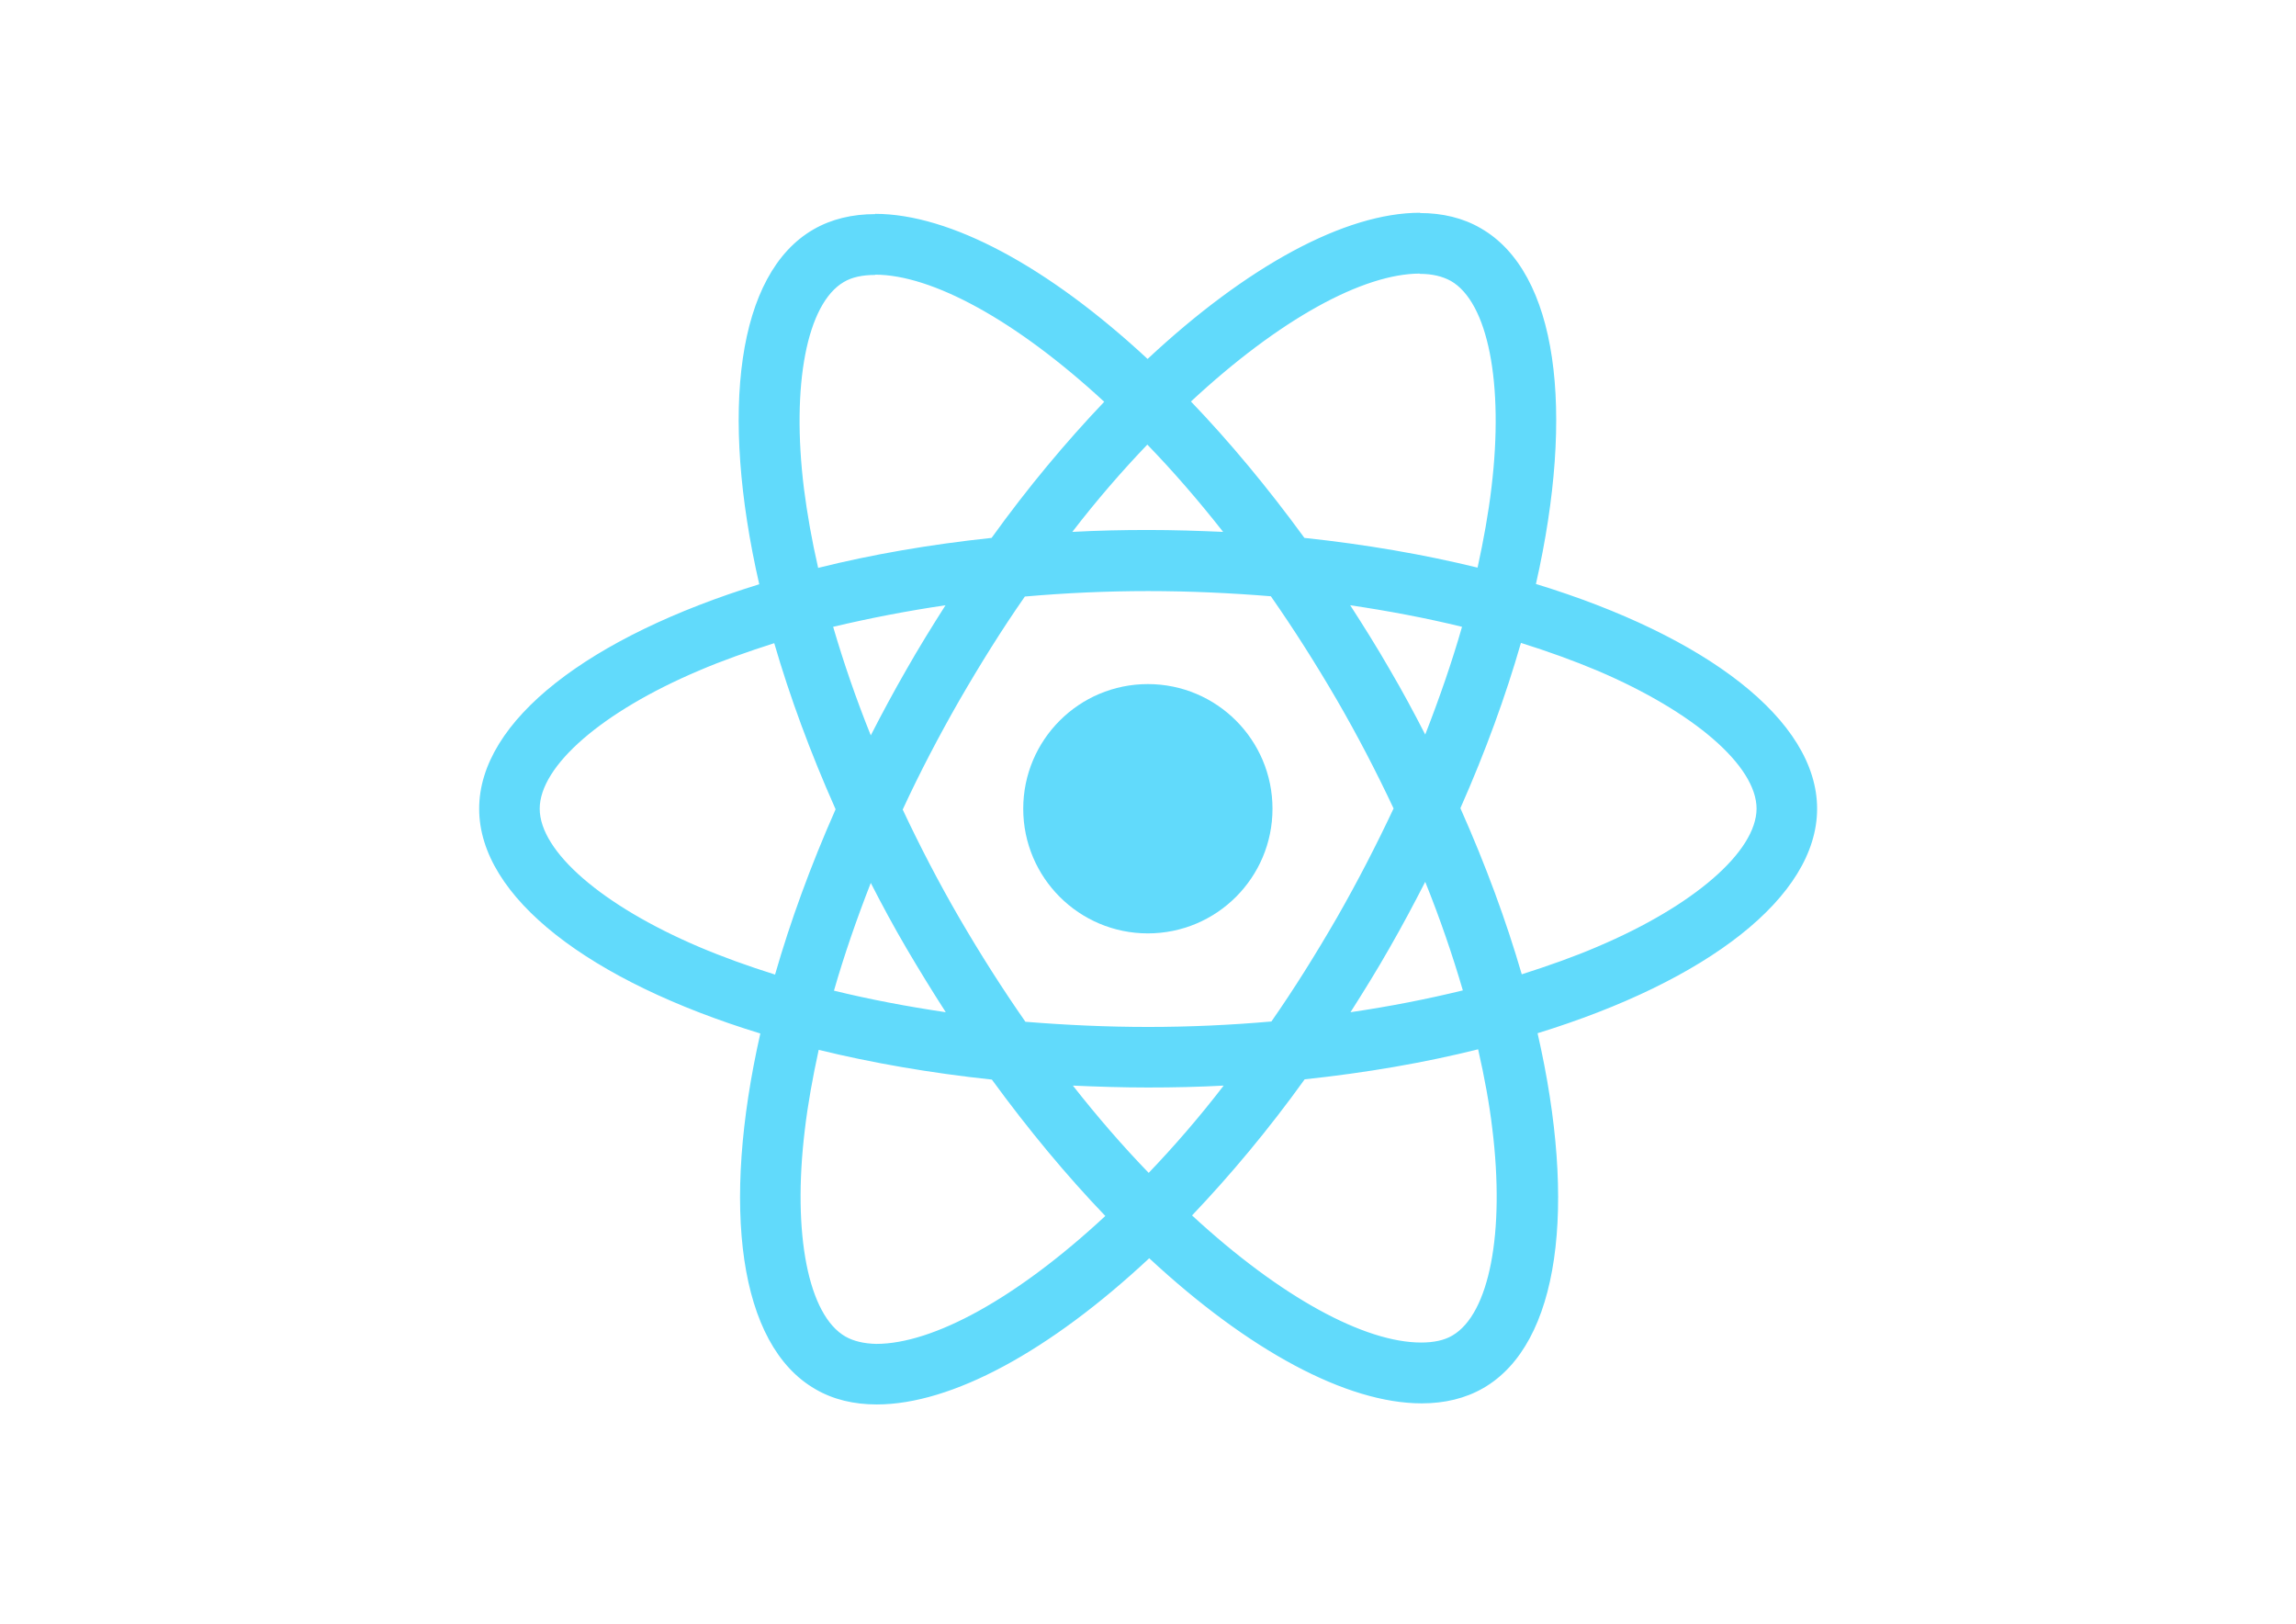
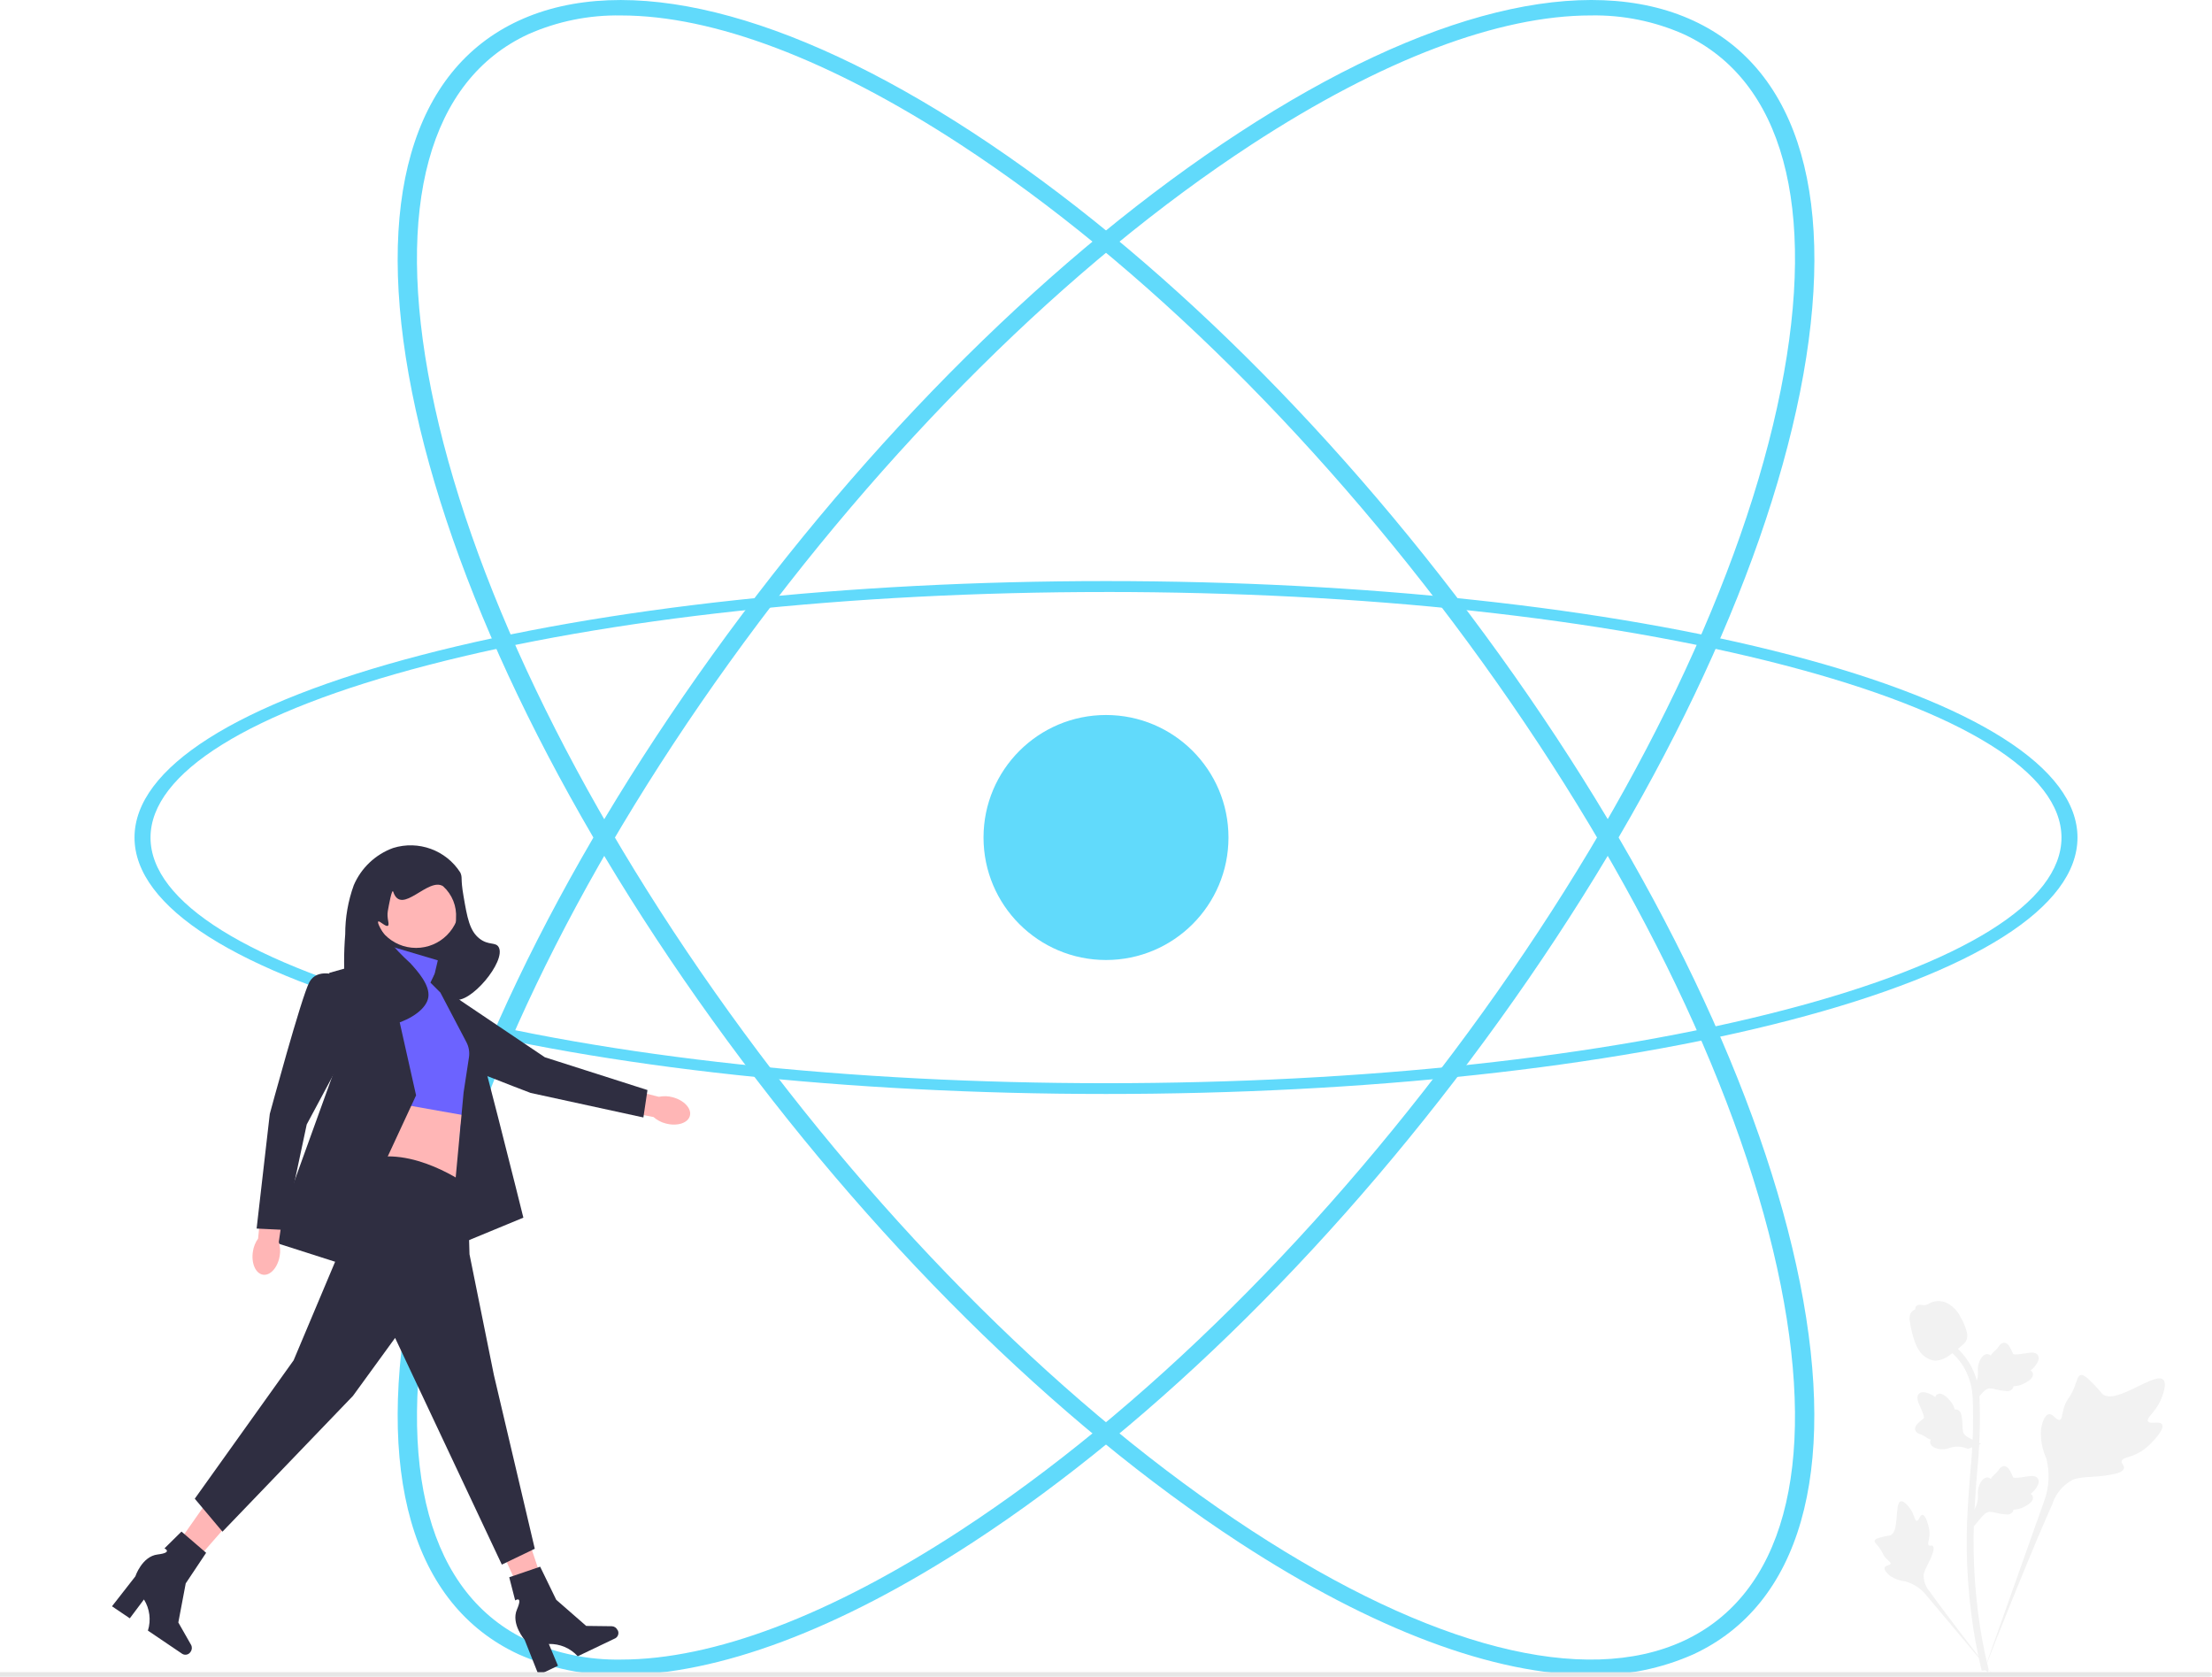
- <svg xmlns="http://www.w3.org/2000/svg" viewBox="0 0 841.9 595.3">
-   <g fill="#61DAFB">
-     <path d="M666.3 296.5c0-32.5-40.7-63.3-103.1-82.4 14.4-63.6 8-114.2-20.2-130.4-6.5-3.8-14.1-5.6-22.4-5.6v22.3c4.6 0 8.3.9 11.4 2.6 13.6 7.8 19.5 37.5 14.9 75.7-1.1 9.4-2.9 19.3-5.1 29.4-19.6-4.8-41-8.5-63.5-10.9-13.5-18.5-27.5-35.3-41.6-50 32.6-30.3 63.2-46.9 84-46.9V78c-27.5 0-63.5 19.6-99.9 53.6-36.4-33.8-72.4-53.2-99.9-53.2v22.3c20.7 0 51.4 16.5 84 46.6-14 14.7-28 31.4-41.3 49.9-22.6 2.4-44 6.1-63.6 11-2.3-10-4-19.7-5.2-29-4.7-38.2 1.1-67.9 14.6-75.8 3-1.8 6.9-2.6 11.5-2.6V78.5c-8.4 0-16 1.8-22.6 5.6-28.1 16.2-34.4 66.7-19.9 130.1-62.2 19.2-102.7 49.9-102.7 82.3 0 32.5 40.7 63.3 103.1 82.4-14.4 63.6-8 114.2 20.2 130.4 6.5 3.8 14.1 5.6 22.5 5.6 27.5 0 63.5-19.6 99.9-53.6 36.4 33.8 72.4 53.2 99.9 53.2 8.4 0 16-1.8 22.6-5.6 28.1-16.2 34.4-66.7 19.9-130.1 62-19.1 102.5-49.9 102.5-82.3zm-130.2-66.7c-3.7 12.9-8.3 26.2-13.5 39.5-4.1-8-8.4-16-13.1-24-4.6-8-9.5-15.8-14.4-23.4 14.2 2.1 27.9 4.7 41 7.9zm-45.8 106.5c-7.8 13.5-15.8 26.3-24.1 38.2-14.9 1.3-30 2-45.2 2-15.1 0-30.2-.7-45-1.9-8.3-11.9-16.4-24.6-24.2-38-7.6-13.1-14.5-26.4-20.8-39.8 6.2-13.4 13.2-26.8 20.7-39.9 7.8-13.5 15.8-26.3 24.1-38.2 14.9-1.3 30-2 45.2-2 15.1 0 30.2.7 45 1.9 8.3 11.9 16.4 24.6 24.2 38 7.6 13.1 14.5 26.4 20.8 39.8-6.3 13.4-13.2 26.8-20.7 39.9zm32.3-13c5.4 13.4 10 26.8 13.8 39.8-13.1 3.2-26.9 5.9-41.2 8 4.9-7.7 9.8-15.6 14.4-23.7 4.6-8 8.9-16.1 13-24.1zM421.2 430c-9.3-9.6-18.6-20.3-27.8-32 9 .4 18.2.7 27.5.7 9.4 0 18.7-.2 27.8-.7-9 11.7-18.3 22.4-27.5 32zm-74.4-58.9c-14.2-2.1-27.9-4.7-41-7.9 3.7-12.9 8.3-26.2 13.5-39.5 4.1 8 8.4 16 13.1 24 4.7 8 9.5 15.8 14.4 23.4zM420.7 163c9.3 9.6 18.6 20.3 27.8 32-9-.4-18.2-.7-27.5-.7-9.4 0-18.7.2-27.8.7 9-11.7 18.3-22.4 27.5-32zm-74 58.9c-4.9 7.7-9.8 15.6-14.4 23.7-4.6 8-8.9 16-13 24-5.4-13.4-10-26.8-13.8-39.8 13.1-3.1 26.9-5.8 41.2-7.9zm-90.5 125.2c-35.4-15.1-58.3-34.9-58.3-50.6 0-15.7 22.9-35.6 58.3-50.6 8.6-3.7 18-7 27.7-10.1 5.7 19.6 13.2 40 22.5 60.9-9.2 20.8-16.6 41.1-22.2 60.6-9.9-3.1-19.3-6.5-28-10.2zM310 490c-13.6-7.8-19.5-37.5-14.9-75.7 1.1-9.4 2.9-19.3 5.1-29.4 19.6 4.8 41 8.5 63.5 10.9 13.5 18.5 27.5 35.3 41.6 50-32.6 30.3-63.2 46.9-84 46.9-4.5-.1-8.3-1-11.3-2.7zm237.2-76.2c4.7 38.2-1.1 67.9-14.6 75.8-3 1.8-6.9 2.6-11.5 2.6-20.7 0-51.4-16.5-84-46.6 14-14.7 28-31.4 41.3-49.9 22.6-2.4 44-6.1 63.6-11 2.3 10.1 4.1 19.8 5.2 29.1zm38.5-66.7c-8.6 3.7-18 7-27.7 10.1-5.7-19.6-13.2-40-22.5-60.9 9.2-20.8 16.6-41.1 22.2-60.6 9.9 3.1 19.3 6.5 28.1 10.2 35.4 15.1 58.3 34.9 58.3 50.6-.1 15.7-23 35.6-58.4 50.6zM320.8 78.4z" />
-     <circle cx="420.9" cy="296.5" r="45.7" />
-     <path d="M520.5 78.1z" />
+ <svg xmlns="http://www.w3.org/2000/svg" width="111.774" height="84.713" viewBox="0 0 111.774 84.713">
+   <g id="Group_12" data-name="Group 12" transform="translate(0 0)">
+     <g id="Group_5" data-name="Group 5" transform="translate(6.797 0)">
+       <path id="Path_109" data-name="Path 109" d="M98.28,147.34c-13.052,0-25.33-1.325-34.57-3.732-9.363-2.439-14.52-5.715-14.52-9.224s5.157-6.786,14.52-9.224c9.24-2.407,21.518-3.732,34.57-3.732s25.33,1.325,34.57,3.732c9.363,2.439,14.52,5.715,14.52,9.224s-5.157,6.786-14.52,9.224c-9.24,2.407-21.518,3.732-34.57,3.732Zm0-25.36c-12.956,0-25.131,1.312-34.281,3.7-9.027,2.351-14,5.444-14,8.708s4.971,6.357,14,8.708c9.15,2.383,21.325,3.7,34.281,3.7s25.131-1.312,34.281-3.7c9.027-2.351,14-5.444,14-8.708s-4.972-6.357-14-8.708C123.411,123.292,111.236,121.979,98.28,121.979Z" transform="translate(-49.19 -92.071)" fill="#61dafb" />
+       <path id="Path_110" data-name="Path 110" d="M205.741,84.625c-4.906,0-11.021-2.276-17.788-6.69-9.283-6.055-18.742-15.432-26.634-26.4S148.038,29.3,146.146,19.817c-1.918-9.606-.006-16.271,5.383-18.768s13.537-.493,22.943,5.643c9.283,6.055,18.742,15.432,26.634,26.4S214.387,55.33,216.279,64.81c1.918,9.606.006,16.271-5.383,18.769a12.164,12.164,0,0,1-5.155,1.047ZM156.71.782a11.069,11.069,0,0,0-4.691.948c-5.012,2.322-6.754,8.7-4.905,17.963,1.874,9.387,7.22,20.555,15.055,31.446s17.211,20.191,26.4,26.187c9.069,5.916,16.823,7.895,21.835,5.572s6.754-8.7,4.905-17.963c-1.874-9.387-7.22-20.555-15.055-31.446S183.046,13.3,173.854,7.3C167.262,3,161.365.782,156.71.782Z" transform="translate(-132.123 -0.001)" fill="#61dafb" />
+       <path id="Path_111" data-name="Path 111" d="M156.684,84.624a12.16,12.16,0,0,1-5.155-1.047c-5.389-2.5-7.3-9.163-5.383-18.768,1.892-9.48,7.281-20.743,15.174-31.715s17.351-20.349,26.634-26.4C197.36.554,205.508-1.45,210.9,1.047s7.3,9.162,5.383,18.768C214.387,29.3,209,40.558,201.106,51.53s-17.351,20.349-26.634,26.4c-6.766,4.414-12.882,6.69-17.788,6.69ZM205.715.78C201.06.78,195.164,3,188.571,7.3c-9.192,6-18.569,15.3-26.4,26.187s-13.181,22.059-15.055,31.446c-1.849,9.261-.107,15.64,4.905,17.963a11.074,11.074,0,0,0,4.691.948c4.655,0,10.551-2.22,17.143-6.52,9.192-6,18.569-15.3,26.4-26.187s13.181-22.059,15.055-31.446c1.849-9.261.107-15.64-4.905-17.963a11.073,11.073,0,0,0-4.691-.948Z" transform="translate(-132.123 0)" fill="#61dafb" />
+       <circle id="Ellipse_17" data-name="Ellipse 17" cx="6.189" cy="6.189" r="6.189" transform="translate(42.901 36.123)" fill="#61dafb" />
+     </g>
+     <g id="Group_6" data-name="Group 6" transform="translate(94.724 65.729)">
+       <path id="Path_112" data-name="Path 112" d="M508.459,323.18c-.117-.2-.621.014-.714-.165s.377-.449.644-1.068c.048-.112.353-.815.127-1.032-.427-.412-2.382,1.287-3.066.731a9.134,9.134,0,0,0-.709-.761c-.181-.157-.29-.228-.4-.2-.15.037-.162.238-.323.633-.241.592-.384.557-.525,1.029-.1.351-.081.555-.2.595-.174.056-.334-.316-.554-.283s-.361.467-.4.792a3.039,3.039,0,0,0,.267,1.433,3.6,3.6,0,0,1-.1,2.146l-3.078,8.673c.68-1.78,2.647-6.659,3.474-8.471a2.147,2.147,0,0,1,1.043-1.264c.521-.2,1.237-.081,2.149-.3.107-.026.4-.1.439-.275.031-.144-.143-.224-.116-.359.036-.181.378-.183.8-.391a2.487,2.487,0,0,0,.64-.472C507.9,324.124,508.614,323.442,508.459,323.18Z" transform="translate(-493.931 -316.941)" fill="#f2f2f2" />
+       <path id="Path_113" data-name="Path 113" d="M462.068,367.549c-.13,0-.172.309-.287.3s-.112-.314-.338-.624c-.041-.056-.3-.408-.47-.36-.325.091-.056,1.54-.526,1.716a5.212,5.212,0,0,0-.578.129c-.129.043-.2.077-.213.136-.025.085.07.148.218.341.221.289.162.349.354.555.142.152.249.2.233.271-.023.1-.251.073-.3.19s.125.312.272.427a1.73,1.73,0,0,0,.78.282,2.049,2.049,0,0,1,1.025.666l3.369,4.013c-.677-.847-2.5-3.221-3.155-4.149a1.223,1.223,0,0,1-.319-.877c.051-.314.317-.63.472-1.141.018-.06.067-.227-.008-.295s-.151.006-.21-.046c-.078-.07.019-.238.038-.5a1.417,1.417,0,0,0-.047-.45C462.371,368.094,462.241,367.548,462.068,367.549Z" transform="translate(-459.651 -356.744)" fill="#f2f2f2" />
+       <path id="Path_114" data-name="Path 114" d="M495.45,357.051l-.078-.7.036-.053a1.3,1.3,0,0,0,.251-.713c0-.036,0-.072,0-.109a1.1,1.1,0,0,1,.079-.539c.053-.118.2-.391.426-.357a.254.254,0,0,1,.141.069l.016-.025a.771.771,0,0,1,.178-.2.9.9,0,0,0,.149-.151c.029-.036.052-.068.071-.095a.329.329,0,0,1,.267-.175.351.351,0,0,1,.267.2,1.69,1.69,0,0,1,.155.306.521.521,0,0,0,.026.06c.046.068.42,0,.561-.019.316-.053.59-.1.7.1.081.143.021.331-.184.576a1.141,1.141,0,0,1-.192.179.235.235,0,0,1,.113.147h0c.043.17-.1.34-.434.506a1.165,1.165,0,0,1-.347.124,1.367,1.367,0,0,1-.195.017.229.229,0,0,1-.029.1.347.347,0,0,1-.361.145,2.825,2.825,0,0,1-.51-.082,1.242,1.242,0,0,0-.322-.048c-.159.013-.282.14-.426.306Z" transform="translate(-490.435 -345.663)" fill="#f2f2f2" />
+       <path id="Path_115" data-name="Path 115" d="M477.733,329.588l-.658.253-.06-.021a1.3,1.3,0,0,0-.753-.062c-.035.009-.07.02-.1.031a1.1,1.1,0,0,1-.542.06c-.128-.021-.43-.1-.454-.322a.254.254,0,0,1,.031-.154l-.028-.009a.772.772,0,0,1-.235-.123.9.9,0,0,0-.184-.106c-.042-.019-.079-.033-.11-.044a.329.329,0,0,1-.238-.214.351.351,0,0,1,.129-.31,1.684,1.684,0,0,1,.257-.228.52.52,0,0,0,.052-.041c.054-.062-.1-.407-.16-.538-.131-.293-.245-.546-.081-.706.118-.114.315-.1.6.032a1.142,1.142,0,0,1,.222.14.234.234,0,0,1,.114-.146h0c.153-.084.355.014.6.291a1.168,1.168,0,0,1,.208.3,1.363,1.363,0,0,1,.066.184.23.23,0,0,1,.108,0c.118.029.2.133.232.312a2.824,2.824,0,0,1,.05.515,1.236,1.236,0,0,0,.035.324c.053.151.207.237.4.335Z" transform="translate(-472.355 -322.37)" fill="#f2f2f2" />
+       <path id="Path_116" data-name="Path 116" d="M495.45,311.944l-.078-.7.036-.053a1.3,1.3,0,0,0,.251-.713c0-.036,0-.072,0-.109a1.1,1.1,0,0,1,.079-.539c.053-.118.2-.391.426-.357a.254.254,0,0,1,.141.069l.016-.025a.769.769,0,0,1,.178-.2.9.9,0,0,0,.149-.151c.029-.036.052-.068.071-.095a.329.329,0,0,1,.267-.176.351.351,0,0,1,.267.2,1.689,1.689,0,0,1,.155.306.527.527,0,0,0,.026.06c.046.068.42,0,.561-.019.316-.053.59-.1.7.1.081.143.021.331-.184.576a1.141,1.141,0,0,1-.192.179.234.234,0,0,1,.113.147h0c.043.17-.1.34-.434.506a1.165,1.165,0,0,1-.347.124,1.362,1.362,0,0,1-.195.017.229.229,0,0,1-.029.1.346.346,0,0,1-.361.145,2.826,2.826,0,0,1-.51-.082,1.237,1.237,0,0,0-.322-.048c-.159.013-.282.14-.426.306Z" transform="translate(-490.435 -306.789)" fill="#f2f2f2" />
+       <path id="Path_117" data-name="Path 117" d="M488.668,326.068l-.147-.092-.036-.169.036.169-.171.02c0-.016-.012-.052-.026-.11a24.5,24.5,0,0,1-.5-2.767,28.21,28.21,0,0,1-.229-3.2c-.016-1.079.035-1.9.076-2.552.031-.5.068-.966.105-1.426a26.653,26.653,0,0,0,.122-3.669,3.4,3.4,0,0,0-.4-1.517,3.221,3.221,0,0,0-.827-.971l.216-.271a3.573,3.573,0,0,1,.915,1.075,3.723,3.723,0,0,1,.438,1.665,26.922,26.922,0,0,1-.123,3.714c-.037.458-.074.927-.1,1.42-.041.65-.091,1.46-.075,2.525a27.863,27.863,0,0,0,.226,3.162,24.114,24.114,0,0,0,.5,2.729C488.7,325.968,488.709,326,488.668,326.068Z" transform="translate(-482.937 -307.319)" fill="#f2f2f2" />
+       <path id="Path_118" data-name="Path 118" d="M473.8,296.654h-.043a1.107,1.107,0,0,1-.812-.525,2.42,2.42,0,0,1-.29-.69,4.323,4.323,0,0,1-.159-.715.7.7,0,0,1,.019-.447.528.528,0,0,1,.244-.223.2.2,0,0,1,.014-.1c.059-.144.216-.125.3-.116a.854.854,0,0,0,.154.009.435.435,0,0,0,.214-.072.963.963,0,0,1,.29-.114,1.033,1.033,0,0,1,.545.043,1.518,1.518,0,0,1,.773.753,2.645,2.645,0,0,1,.285.651.775.775,0,0,1,.039.432c-.043.165-.143.26-.4.469a4.65,4.65,0,0,1-.516.395A1.3,1.3,0,0,1,473.8,296.654Z" transform="translate(-470.703 -293.639)" fill="#f2f2f2" />
+     </g>
+     <g id="Group_11" data-name="Group 11" transform="translate(5.655 42.719)">
+       <g id="Group_7" data-name="Group 7" transform="translate(14.365 7.785)">
+         <path id="b" d="M224.361,216.5c.576.152,1.121-.022,1.217-.388s-.292-.786-.868-.938a1.489,1.489,0,0,0-.7-.023l-2.447-.613-.263,1.155,2.44.481A1.49,1.49,0,0,0,224.361,216.5Z" transform="translate(-210.737 -210.243)" fill="#ffb6b6" />
+         <path id="Path_119" data-name="Path 119" d="M145.051,184.1s-.5.954.192,1.424,6.426,2.651,6.426,2.651l5.7,1.24.206-1.385-5.187-1.657-4.326-2.909Z" transform="translate(-144.878 -183.463)" fill="#2f2e41" />
+       </g>
+       <g id="Group_8" data-name="Group 8" transform="translate(19.342 34.227)">
+         <path id="Path_120" data-name="Path 120" d="M182.873,379.8l.966-.435-1.521-4.547-1.426.641Z" transform="translate(-180.892 -374.816)" fill="#ffb6b6" />
+         <path id="Path_121" data-name="Path 121" d="M191.727,393.97h0a.306.306,0,0,1-.116.415l-1.9.908a1.9,1.9,0,0,0-1.461-.62l.461,1.1-.978.468-.707-1.782s-.7-.8-.386-1.53-.091-.456-.091-.456l-.3-1.17,1.562-.534.813,1.671,1.514,1.321,1.3.016a.328.328,0,0,1,.283.194Z" transform="translate(-185.514 -388.563)" fill="#2f2e41" />
+       </g>
+       <g id="Group_9" data-name="Group 9" transform="translate(0 32.958)">
+         <path id="Path_122" data-name="Path 122" d="M56.861,369.534l.863.614,3.155-3.612L59.6,365.63Z" transform="translate(-54.658 -365.63)" fill="#ffb6b6" />
+         <path id="Path_123" data-name="Path 123" d="M44.9,384h0a.306.306,0,0,1-.416.109l-1.742-1.178a1.9,1.9,0,0,0-.2-1.574l-.715.953-.9-.608,1.18-1.511s.333-1.01,1.125-1.106.347-.309.347-.309l.859-.848L45.684,379l-1.031,1.546-.374,1.974.644,1.131A.328.328,0,0,1,44.9,384Z" transform="translate(-40.923 -376.227)" fill="#2f2e41" />
+       </g>
+       <rect id="Rectangle_290" data-name="Rectangle 290" width="4.537" height="6.231" transform="translate(12.952 2.239)" fill="#2f2e41" />
+       <path id="Path_124" data-name="Path 124" d="M141.429,164.527l-2.464-.732-.466,1.265-.067,7.723s3.529-.8,4.328.533l.266-2.4a2.778,2.778,0,0,0,.133-2.73,8.615,8.615,0,0,0-1.423-2.222l-.575-.308.266-1.132Z" transform="translate(-124.958 -158.727)" fill="#6c63ff" />
+       <path id="Path_125" data-name="Path 125" d="M137.561,220.41l-.333,3.4,4.394.932s-.333-2.93.067-3.6Z" transform="translate(-123.92 -207.519)" fill="#ffb6b6" />
+       <path id="Path_126" data-name="Path 126" d="M85,242.211s-2.8-2.064-5.193-1.265a3.742,3.742,0,0,0-1.365,4.827l-2.23,5.293-4.994,6.991,1.4,1.665,6.592-6.858,2.131-2.93,5.393,11.452,1.665-.8L86.331,251.8,85.1,245.706l-.1-3.5Z" transform="translate(-67.031 -225.059)" fill="#2f2e41" />
+       <path id="Path_127" data-name="Path 127" d="M102.974,183.36l-3.329-1.065,3.2-8.855-.333-4.727,2.82-.8L106.9,174.9Z" transform="translate(-91.53 -162.28)" fill="#2f2e41" />
+       <path id="Path_128" data-name="Path 128" d="M157.875,174.816l-.5-.5.224-.464s1.453,1.507,1.719,1.906,2.753,10.433,2.753,10.433l-3.752,1.551.732-7.878.271-1.772a1.241,1.241,0,0,0-.128-.765l-1.317-2.509Z" transform="translate(-141.28 -167.392)" fill="#2f2e41" />
+       <circle id="Ellipse_18" data-name="Ellipse 18" cx="2.208" cy="2.208" r="2.208" transform="translate(13.162 0.755)" fill="#ffb6b6" />
+       <path id="Path_129" data-name="Path 129" d="M130.849,129.182c-.757-.505-2.113,1.518-2.528.274-.065-.194-.217.664-.272.964-.071.381.108.686,0,.754s-.421-.267-.485-.215.137.45.485.915a11.235,11.235,0,0,0,1.131,1.185c.354.388,1.008,1.107.915,1.723-.174,1.159-3,2.055-3.877,1.185-.209-.208-.25-.68-.323-1.615a16.944,16.944,0,0,1,0-2.746,7.26,7.26,0,0,1,.431-2.477,3.443,3.443,0,0,1,1.992-1.885,2.979,2.979,0,0,1,3.392,1.239c.127.284,0,.254.162,1.185.187,1.1.308,1.763.808,2.154.459.359.813.158.969.431.4.706-1.473,2.942-2.262,2.639-.475-.183-.517-1.272-.485-1.777.071-1.087.609-1.318.592-2.316a1.994,1.994,0,0,0-.646-1.615Z" transform="translate(-114.106 -127.122)" fill="#2f2e41" />
+       <g id="Group_10" data-name="Group 10" transform="translate(7.104 6.457)">
+         <path id="c" d="M92.35,256.026c-.094.588.134,1.113.508,1.172s.753-.369.847-.957a1.49,1.49,0,0,0-.047-.7l.366-2.5-1.175-.147-.236,2.476A1.49,1.49,0,0,0,92.35,256.026Z" transform="translate(-92.329 -241.974)" fill="#ffb6b6" />
+         <path id="Path_130" data-name="Path 130" d="M97.925,173.958s-1-.4-1.4.333-2,6.658-2,6.658l-.666,5.793,1.4.067,1.132-5.327,2.464-4.594Z" transform="translate(-93.651 -173.849)" fill="#2f2e41" />
+       </g>
+     </g>
+     <path id="Path_131" data-name="Path 131" d="M111.774,429.456h0c0,.064-.072.116-.161.116H0v-.232H111.613c.089,0,.161.052.161.116Z" transform="translate(0 -344.859)" fill="#e6e6e6" />
  </g>
</svg>
